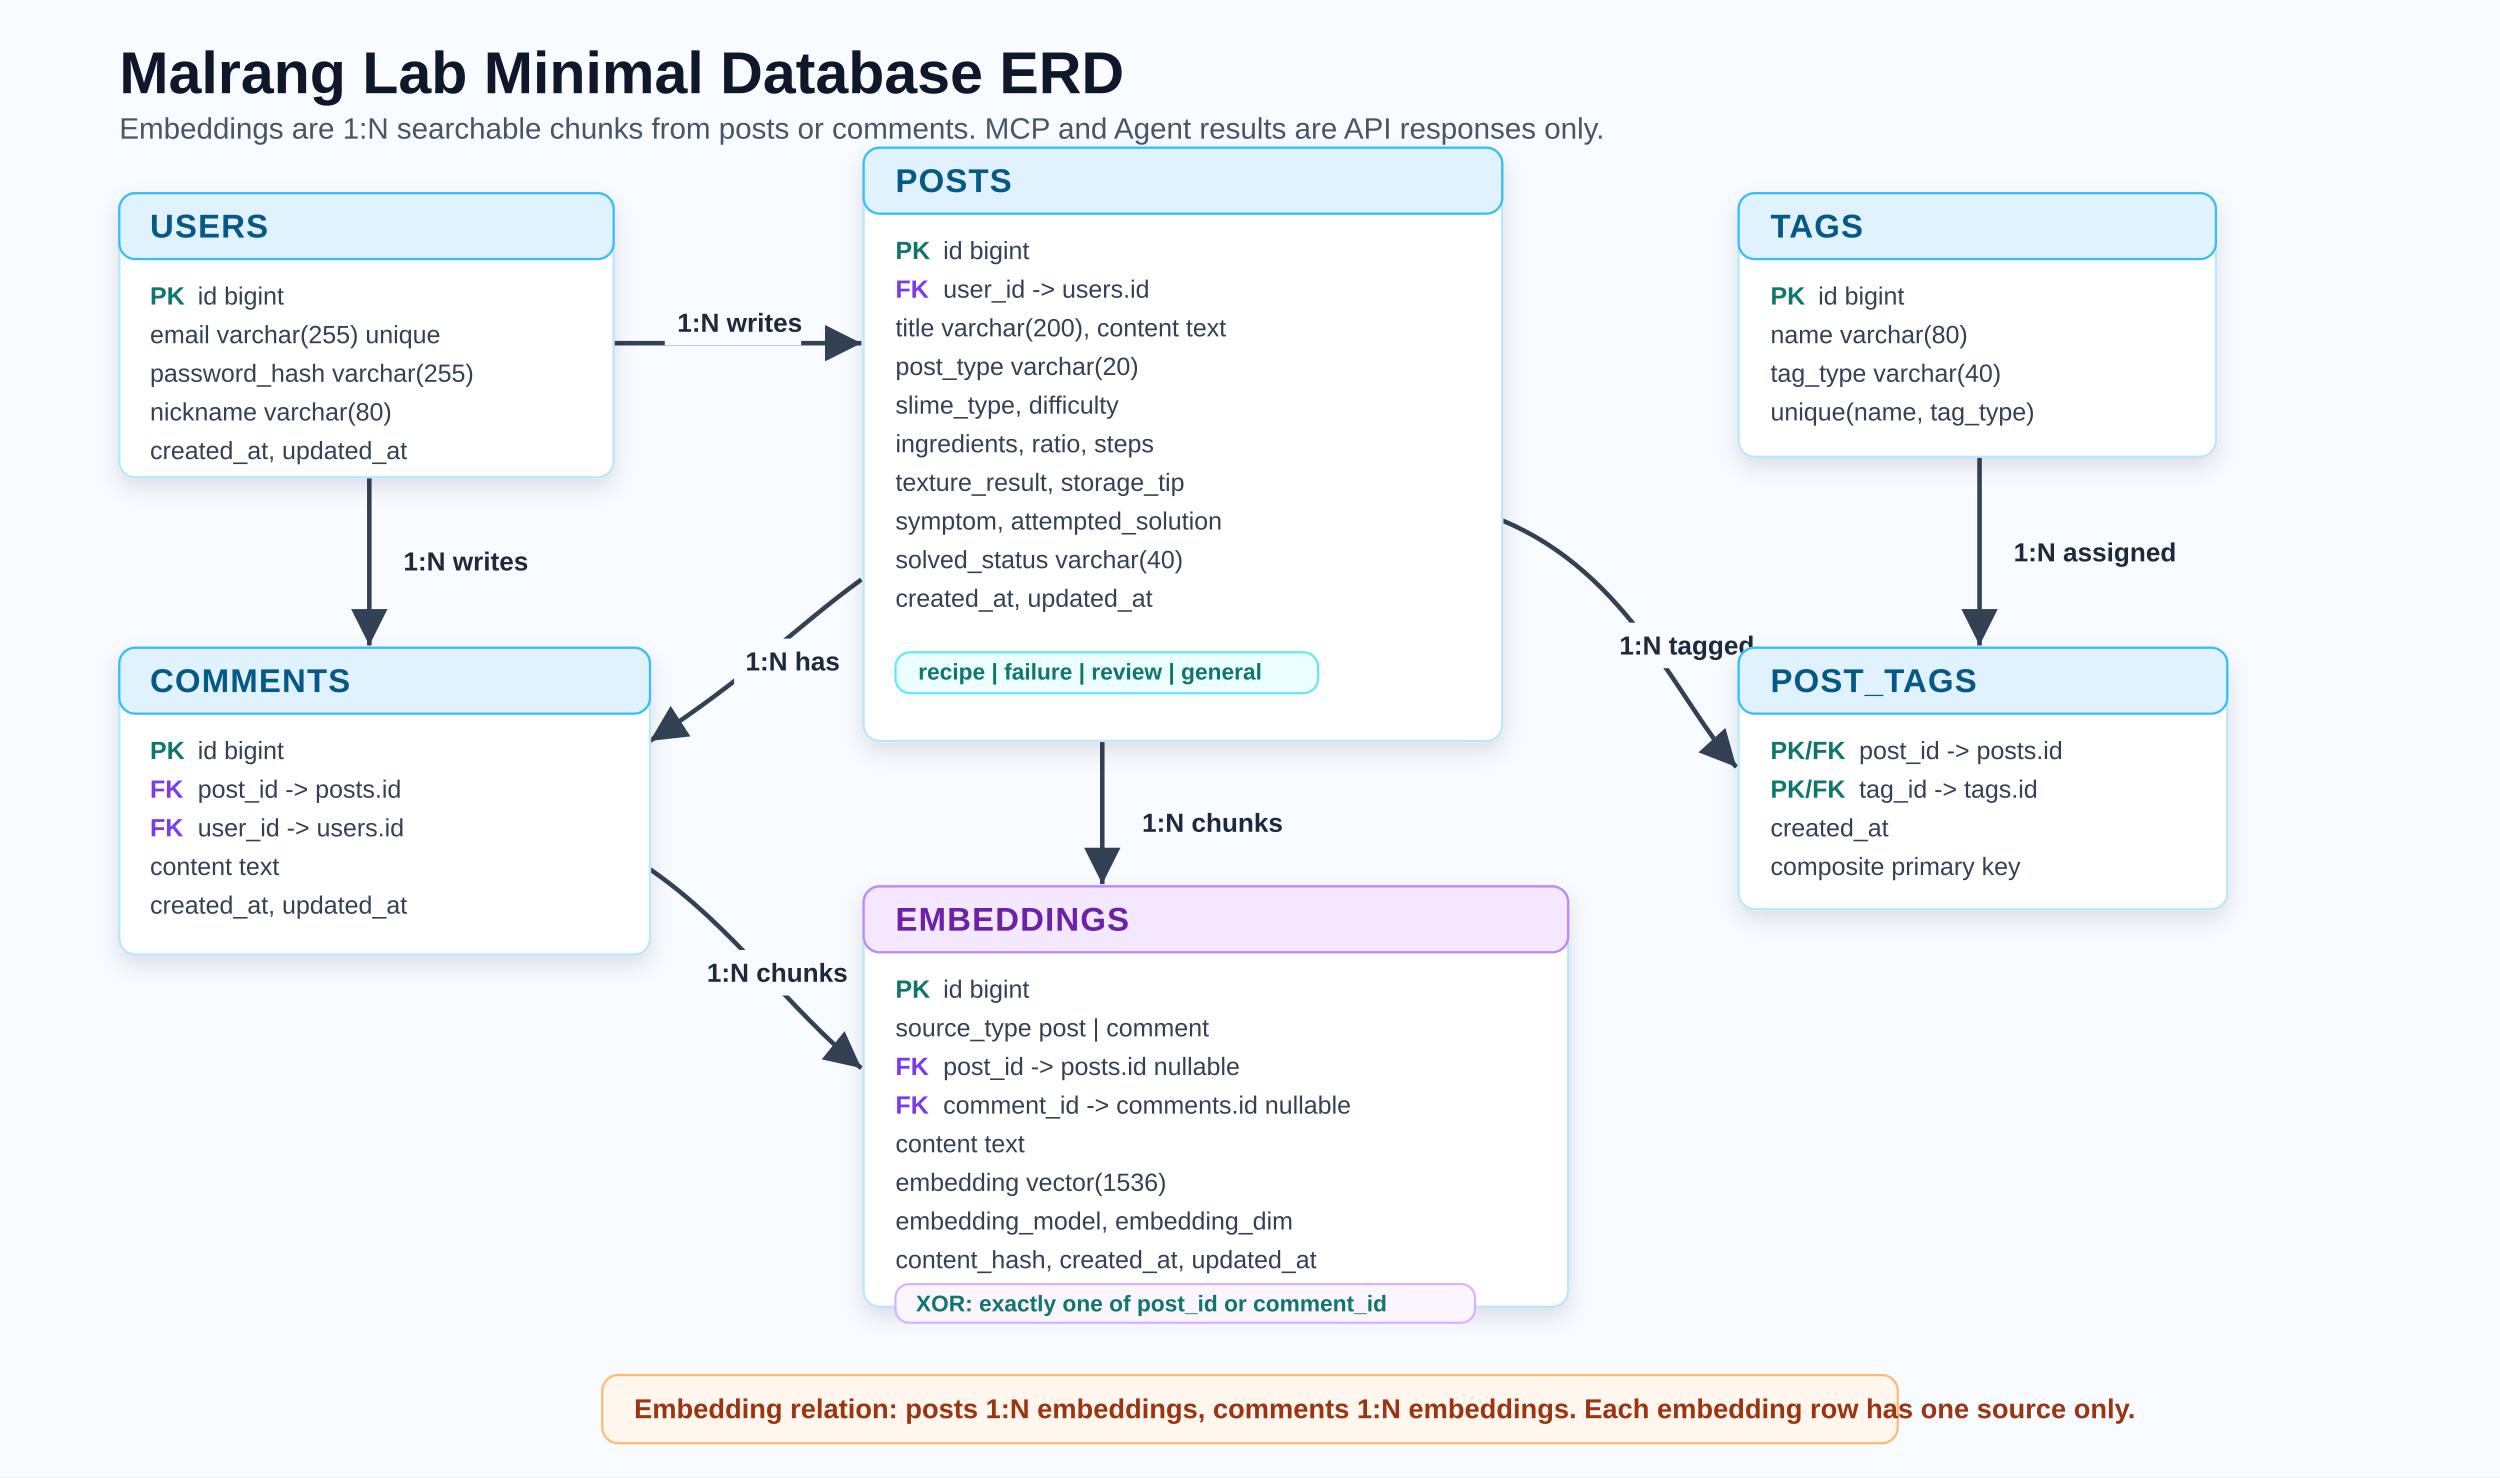
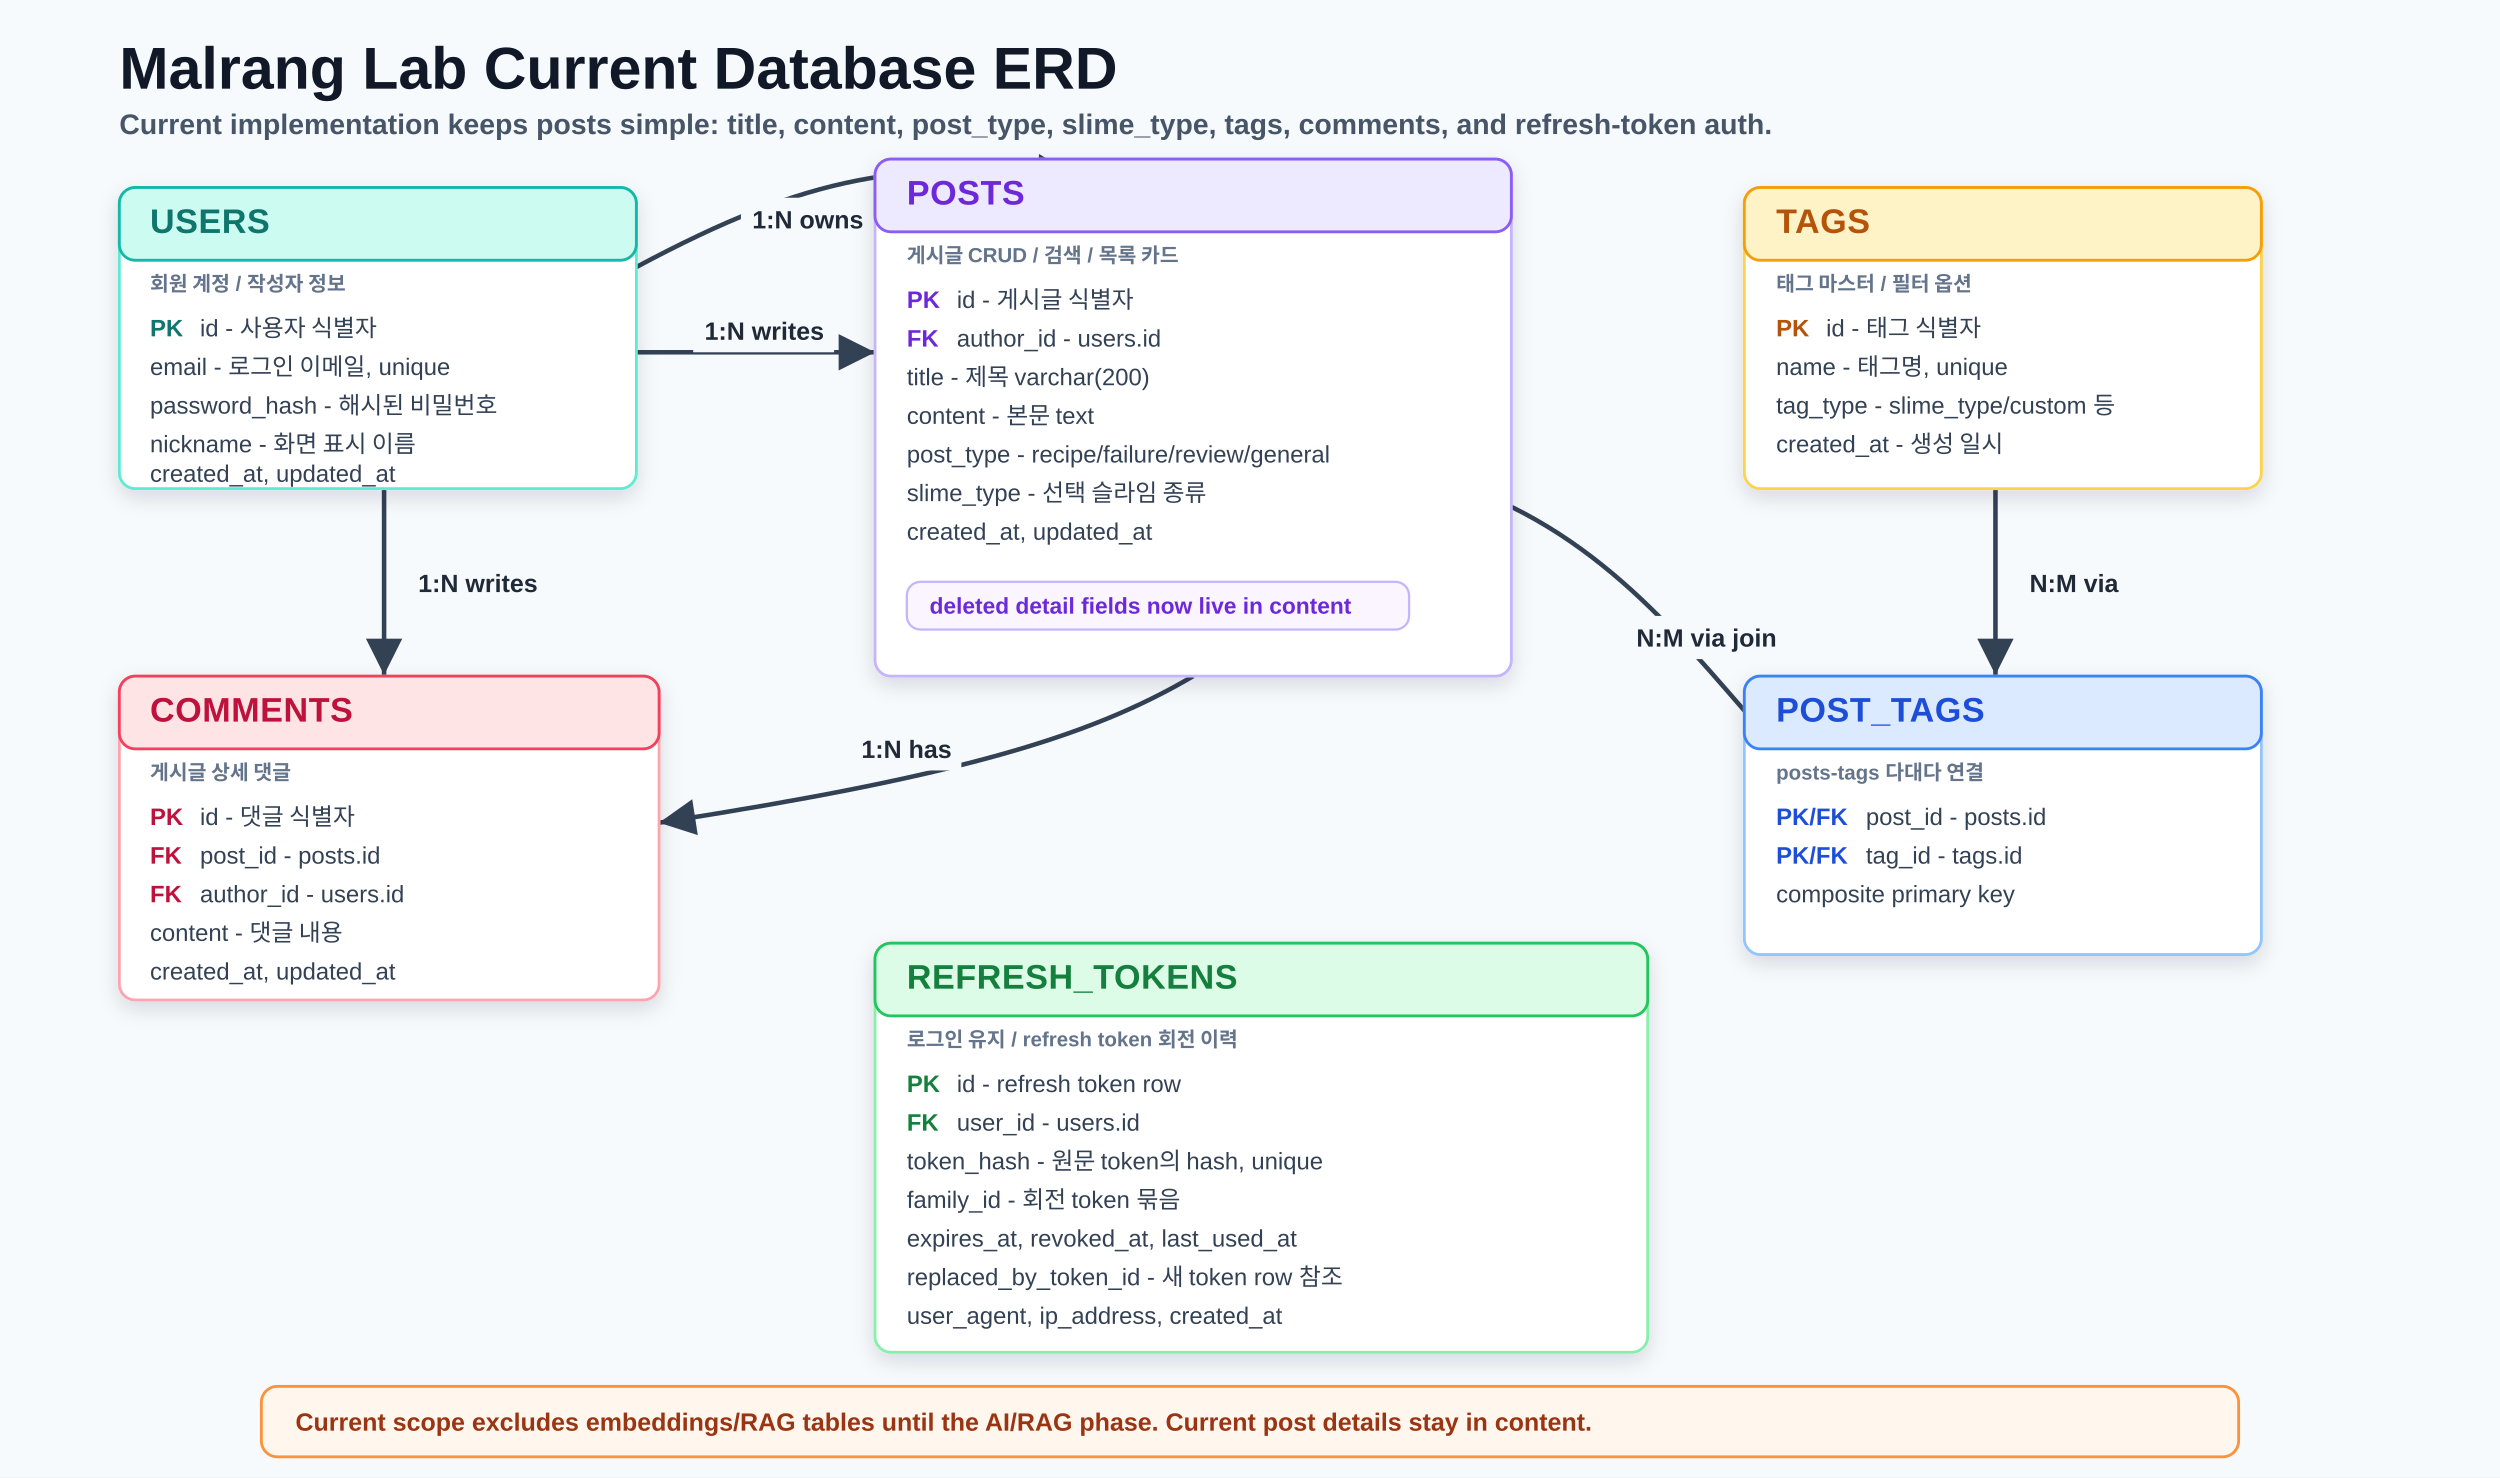
<svg xmlns="http://www.w3.org/2000/svg" width="2200" height="1300" viewBox="0 0 2200 1300">
  <defs>
    <filter id="shadow" x="-20%" y="-20%" width="140%" height="140%">
-       <feDropShadow dx="0" dy="8" stdDeviation="10" flood-color="#0f172a" flood-opacity="0.12" />
+       <feDropShadow dx="0" dy="7" stdDeviation="9" flood-color="#0f172a" flood-opacity="0.13" />
    </filter>
    <marker id="arrow" markerWidth="12" markerHeight="12" refX="10" refY="6" orient="auto" markerUnits="strokeWidth">
      <path d="M2,2 L10,6 L2,10 Z" fill="#334155" />
    </marker>
    <style>
-       .bg { fill: #f8fbff; }
-       .title { font-family: Arial, Helvetica, sans-serif; font-size: 52px; font-weight: 800; fill: #0f172a; }
-       .subtitle { font-family: Arial, Helvetica, sans-serif; font-size: 26px; font-weight: 500; fill: #475569; }
-       .card { fill: #ffffff; stroke: #bae6fd; stroke-width: 2; rx: 14; filter: url(#shadow); }
-       .head { fill: #e0f2fe; stroke: #38bdf8; stroke-width: 2; rx: 14; }
-       .head-purple { fill: #f3e8ff; stroke: #c084fc; stroke-width: 2; rx: 14; }
-       .table-name { font-family: Arial, Helvetica, sans-serif; font-size: 29px; font-weight: 800; letter-spacing: 1px; fill: #075985; }
-       .table-name-purple { font-family: Arial, Helvetica, sans-serif; font-size: 29px; font-weight: 800; letter-spacing: 1px; fill: #6b21a8; }
-       .field { font-family: Arial, Helvetica, sans-serif; font-size: 22px; fill: #334155; }
-       .pk { font-family: Arial, Helvetica, sans-serif; font-size: 22px; font-weight: 800; fill: #0f766e; }
-       .fk { font-family: Arial, Helvetica, sans-serif; font-size: 22px; font-weight: 800; fill: #7c3aed; }
-       .rule { font-family: Arial, Helvetica, sans-serif; font-size: 20px; font-weight: 700; fill: #0f766e; }
+       .bg { fill: #f7fafc; }
+       .title { font-family: Arial, "Apple SD Gothic Neo", sans-serif; font-size: 52px; font-weight: 800; fill: #111827; }
+       .subtitle { font-family: Arial, "Apple SD Gothic Neo", sans-serif; font-size: 25px; font-weight: 600; fill: #475569; }
+       .card { fill: #ffffff; stroke-width: 2.5; rx: 14; filter: url(#shadow); }
+       .head { stroke-width: 2.5; rx: 14; }
+       .name { font-family: Arial, "Apple SD Gothic Neo", sans-serif; font-size: 30px; font-weight: 800; letter-spacing: .5px; }
+       .role { font-family: Arial, "Apple SD Gothic Neo", sans-serif; font-size: 18px; font-weight: 700; fill: #64748b; }
+       .field { font-family: Arial, "Apple SD Gothic Neo", sans-serif; font-size: 21px; fill: #334155; }
+       .key { font-family: Arial, "Apple SD Gothic Neo", sans-serif; font-size: 21px; font-weight: 800; }
+       .rule { font-family: Arial, "Apple SD Gothic Neo", sans-serif; font-size: 20px; font-weight: 800; }
      .line { fill: none; stroke: #334155; stroke-width: 4; marker-end: url(#arrow); }
-       .label-bg { fill: #f8fbff; }
-       .label { font-family: Arial, Helvetica, sans-serif; font-size: 23px; font-weight: 800; fill: #1e293b; }
-       .note { font-family: Arial, Helvetica, sans-serif; font-size: 24px; font-weight: 700; fill: #9a3412; }
-       .note-box { fill: #fff7ed; stroke: #fdba74; stroke-width: 2; rx: 14; }
+       .label-bg { fill: #f7fafc; }
+       .label { font-family: Arial, "Apple SD Gothic Neo", sans-serif; font-size: 22px; font-weight: 800; fill: #1f2937; }
+       .note-box { fill: #fff7ed; stroke: #fb923c; stroke-width: 2.5; rx: 14; }
+       .note { font-family: Arial, "Apple SD Gothic Neo", sans-serif; font-size: 22px; font-weight: 700; fill: #9a3412; }
+       .teal-card { stroke: #5eead4; }
+       .teal-head { fill: #ccfbf1; stroke: #14b8a6; }
+       .teal-name, .teal-key, .teal-rule { fill: #0f766e; }
+       .blue-card { stroke: #93c5fd; }
+       .blue-head { fill: #dbeafe; stroke: #3b82f6; }
+       .blue-name, .blue-key, .blue-rule { fill: #1d4ed8; }
+       .purple-card { stroke: #c4b5fd; }
+       .purple-head { fill: #ede9fe; stroke: #8b5cf6; }
+       .purple-name, .purple-key, .purple-rule { fill: #6d28d9; }
+       .rose-card { stroke: #fda4af; }
+       .rose-head { fill: #ffe4e6; stroke: #f43f5e; }
+       .rose-name, .rose-key, .rose-rule { fill: #be123c; }
+       .amber-card { stroke: #fcd34d; }
+       .amber-head { fill: #fef3c7; stroke: #f59e0b; }
+       .amber-name, .amber-key, .amber-rule { fill: #b45309; }
+       .green-card { stroke: #86efac; }
+       .green-head { fill: #dcfce7; stroke: #22c55e; }
+       .green-name, .green-key, .green-rule { fill: #15803d; }
    </style>
  </defs>
  <rect class="bg" width="2200" height="1300" />
-   <text class="title" x="105" y="82">Malrang Lab Minimal Database ERD</text>
-   <text class="subtitle" x="105" y="122">Embeddings are 1:N searchable chunks from posts or comments. MCP and Agent results are API responses only.</text>
-   <path class="line" d="M540 302 H758" />
-   <rect class="label-bg" x="585" y="264" width="120" height="40" />
-   <text class="label" x="596" y="292">1:N writes</text>
-   <path class="line" d="M325 420 V568" />
-   <rect class="label-bg" x="345" y="474" width="120" height="40" />
-   <text class="label" x="355" y="502">1:N writes</text>
-   <path class="line" d="M758 510 C700 552 660 595 572 652" />
-   <rect class="label-bg" x="646" y="562" width="105" height="40" />
-   <text class="label" x="656" y="590">1:N has</text>
-   <path class="line" d="M1322 458 C1435 505 1478 620 1528 675" />
-   <rect class="label-bg" x="1415" y="548" width="185" height="40" />
-   <text class="label" x="1425" y="576">1:N tagged</text>
-   <path class="line" d="M1742 402 V568" />
-   <rect class="label-bg" x="1762" y="466" width="155" height="40" />
-   <text class="label" x="1772" y="494">1:N assigned</text>
-   <path class="line" d="M970 652 V778" />
-   <rect class="label-bg" x="995" y="704" width="170" height="40" />
-   <text class="label" x="1005" y="732">1:N chunks</text>
-   <path class="line" d="M572 765 C645 815 694 888 758 940" />
-   <rect class="label-bg" x="612" y="836" width="170" height="40" />
-   <text class="label" x="622" y="864">1:N chunks</text>
+   <text class="title" x="105" y="78">Malrang Lab Current Database ERD</text>
+   <text class="subtitle" x="105" y="118">Current implementation keeps posts simple: title, content, post_type, slime_type, tags, comments, and refresh-token auth.</text>
+   <path class="line" d="M560 310 H770" />
+   <rect class="label-bg" x="610" y="272" width="124" height="38" />
+   <text class="label" x="620" y="299">1:N writes</text>
+   <path class="line" d="M338 430 V594" />
+   <rect class="label-bg" x="358" y="494" width="124" height="38" />
+   <text class="label" x="368" y="521">1:N writes</text>
+   <path class="line" d="M560 235 C715 152 795 142 945 154" />
+   <rect class="label-bg" x="652" y="174" width="116" height="38" />
+   <text class="label" x="662" y="201">1:N owns</text>
+   <path class="line" d="M1050 595 C960 648 845 683 580 724" />
+   <rect class="label-bg" x="748" y="640" width="98" height="38" />
+   <text class="label" x="758" y="667">1:N has</text>
+   <path class="line" d="M1330 446 C1448 504 1515 610 1585 680" />
+   <rect class="label-bg" x="1430" y="542" width="148" height="38" />
+   <text class="label" x="1440" y="569">N:M via join</text>
+   <path class="line" d="M1756 430 V594" />
+   <rect class="label-bg" x="1776" y="494" width="116" height="38" />
+   <text class="label" x="1786" y="521">N:M via</text>
  <g>
-     <rect class="card" x="105" y="170" width="435" height="250" />
-     <rect class="head" x="105" y="170" width="435" height="58" />
-     <text class="table-name" x="132" y="209">USERS</text>
-     <text class="pk" x="132" y="268">PK</text>
-     <text class="field" x="174" y="268">id bigint</text>
-     <text class="field" x="132" y="302">email varchar(255) unique</text>
-     <text class="field" x="132" y="336">password_hash varchar(255)</text>
-     <text class="field" x="132" y="370">nickname varchar(80)</text>
-     <text class="field" x="132" y="404">created_at, updated_at</text>
+     <rect class="card teal-card" x="105" y="165" width="455" height="265" />
+     <rect class="head teal-head" x="105" y="165" width="455" height="64" />
+     <text class="name teal-name" x="132" y="205">USERS</text>
+     <text class="role" x="132" y="256">회원 계정 / 작성자 정보</text>
+     <text class="key teal-key" x="132" y="296">PK</text>
+     <text class="field" x="176" y="296">id - 사용자 식별자</text>
+     <text class="field" x="132" y="330">email - 로그인 이메일, unique</text>
+     <text class="field" x="132" y="364">password_hash - 해시된 비밀번호</text>
+     <text class="field" x="132" y="398">nickname - 화면 표시 이름</text>
+     <text class="field" x="132" y="424">created_at, updated_at</text>
  </g>
  <g>
-     <rect class="card" x="760" y="130" width="562" height="522" />
-     <rect class="head" x="760" y="130" width="562" height="58" />
-     <text class="table-name" x="788" y="169">POSTS</text>
-     <text class="pk" x="788" y="228">PK</text>
-     <text class="field" x="830" y="228">id bigint</text>
-     <text class="fk" x="788" y="262">FK</text>
-     <text class="field" x="830" y="262">user_id -&gt; users.id</text>
-     <text class="field" x="788" y="296">title varchar(200), content text</text>
-     <text class="field" x="788" y="330">post_type varchar(20)</text>
-     <text class="field" x="788" y="364">slime_type, difficulty</text>
-     <text class="field" x="788" y="398">ingredients, ratio, steps</text>
-     <text class="field" x="788" y="432">texture_result, storage_tip</text>
-     <text class="field" x="788" y="466">symptom, attempted_solution</text>
-     <text class="field" x="788" y="500">solved_status varchar(40)</text>
-     <text class="field" x="788" y="534">created_at, updated_at</text>
-     <rect x="788" y="574" width="372" height="36" rx="13" fill="#ecfeff" stroke="#67e8f9" stroke-width="2" />
-     <text class="rule" x="808" y="598">recipe | failure | review | general</text>
+     <rect class="card purple-card" x="770" y="140" width="560" height="455" />
+     <rect class="head purple-head" x="770" y="140" width="560" height="64" />
+     <text class="name purple-name" x="798" y="180">POSTS</text>
+     <text class="role" x="798" y="231">게시글 CRUD / 검색 / 목록 카드</text>
+     <text class="key purple-key" x="798" y="271">PK</text>
+     <text class="field" x="842" y="271">id - 게시글 식별자</text>
+     <text class="key purple-key" x="798" y="305">FK</text>
+     <text class="field" x="842" y="305">author_id - users.id</text>
+     <text class="field" x="798" y="339">title - 제목 varchar(200)</text>
+     <text class="field" x="798" y="373">content - 본문 text</text>
+     <text class="field" x="798" y="407">post_type - recipe/failure/review/general</text>
+     <text class="field" x="798" y="441">slime_type - 선택 슬라임 종류</text>
+     <text class="field" x="798" y="475">created_at, updated_at</text>
+     <rect x="798" y="512" width="442" height="42" rx="12" fill="#faf5ff" stroke="#c4b5fd" stroke-width="2" />
+     <text class="rule purple-rule" x="818" y="540">deleted detail fields now live in content</text>
  </g>
  <g>
-     <rect class="card" x="1530" y="170" width="420" height="232" />
-     <rect class="head" x="1530" y="170" width="420" height="58" />
-     <text class="table-name" x="1558" y="209">TAGS</text>
-     <text class="pk" x="1558" y="268">PK</text>
-     <text class="field" x="1600" y="268">id bigint</text>
-     <text class="field" x="1558" y="302">name varchar(80)</text>
-     <text class="field" x="1558" y="336">tag_type varchar(40)</text>
-     <text class="field" x="1558" y="370">unique(name, tag_type)</text>
+     <rect class="card amber-card" x="1535" y="165" width="455" height="265" />
+     <rect class="head amber-head" x="1535" y="165" width="455" height="64" />
+     <text class="name amber-name" x="1563" y="205">TAGS</text>
+     <text class="role" x="1563" y="256">태그 마스터 / 필터 옵션</text>
+     <text class="key amber-key" x="1563" y="296">PK</text>
+     <text class="field" x="1607" y="296">id - 태그 식별자</text>
+     <text class="field" x="1563" y="330">name - 태그명, unique</text>
+     <text class="field" x="1563" y="364">tag_type - slime_type/custom 등</text>
+     <text class="field" x="1563" y="398">created_at - 생성 일시</text>
  </g>
  <g>
-     <rect class="card" x="105" y="570" width="467" height="270" />
-     <rect class="head" x="105" y="570" width="467" height="58" />
-     <text class="table-name" x="132" y="609">COMMENTS</text>
-     <text class="pk" x="132" y="668">PK</text>
-     <text class="field" x="174" y="668">id bigint</text>
-     <text class="fk" x="132" y="702">FK</text>
-     <text class="field" x="174" y="702">post_id -&gt; posts.id</text>
-     <text class="fk" x="132" y="736">FK</text>
-     <text class="field" x="174" y="736">user_id -&gt; users.id</text>
-     <text class="field" x="132" y="770">content text</text>
-     <text class="field" x="132" y="804">created_at, updated_at</text>
+     <rect class="card rose-card" x="105" y="595" width="475" height="285" />
+     <rect class="head rose-head" x="105" y="595" width="475" height="64" />
+     <text class="name rose-name" x="132" y="635">COMMENTS</text>
+     <text class="role" x="132" y="686">게시글 상세 댓글</text>
+     <text class="key rose-key" x="132" y="726">PK</text>
+     <text class="field" x="176" y="726">id - 댓글 식별자</text>
+     <text class="key rose-key" x="132" y="760">FK</text>
+     <text class="field" x="176" y="760">post_id - posts.id</text>
+     <text class="key rose-key" x="132" y="794">FK</text>
+     <text class="field" x="176" y="794">author_id - users.id</text>
+     <text class="field" x="132" y="828">content - 댓글 내용</text>
+     <text class="field" x="132" y="862">created_at, updated_at</text>
  </g>
  <g>
-     <rect class="card" x="1530" y="570" width="430" height="230" />
-     <rect class="head" x="1530" y="570" width="430" height="58" />
-     <text class="table-name" x="1558" y="609">POST_TAGS</text>
-     <text class="pk" x="1558" y="668">PK/FK</text>
-     <text class="field" x="1636" y="668">post_id -&gt; posts.id</text>
-     <text class="pk" x="1558" y="702">PK/FK</text>
-     <text class="field" x="1636" y="702">tag_id -&gt; tags.id</text>
-     <text class="field" x="1558" y="736">created_at</text>
-     <text class="field" x="1558" y="770">composite primary key</text>
+     <rect class="card blue-card" x="1535" y="595" width="455" height="245" />
+     <rect class="head blue-head" x="1535" y="595" width="455" height="64" />
+     <text class="name blue-name" x="1563" y="635">POST_TAGS</text>
+     <text class="role" x="1563" y="686">posts-tags 다대다 연결</text>
+     <text class="key blue-key" x="1563" y="726">PK/FK</text>
+     <text class="field" x="1642" y="726">post_id - posts.id</text>
+     <text class="key blue-key" x="1563" y="760">PK/FK</text>
+     <text class="field" x="1642" y="760">tag_id - tags.id</text>
+     <text class="field" x="1563" y="794">composite primary key</text>
  </g>
  <g>
-     <rect class="card" x="760" y="780" width="620" height="370" />
-     <rect class="head-purple" x="760" y="780" width="620" height="58" />
-     <text class="table-name-purple" x="788" y="819">EMBEDDINGS</text>
-     <text class="pk" x="788" y="878">PK</text>
-     <text class="field" x="830" y="878">id bigint</text>
-     <text class="field" x="788" y="912">source_type post | comment</text>
-     <text class="fk" x="788" y="946">FK</text>
-     <text class="field" x="830" y="946">post_id -&gt; posts.id nullable</text>
-     <text class="fk" x="788" y="980">FK</text>
-     <text class="field" x="830" y="980">comment_id -&gt; comments.id nullable</text>
-     <text class="field" x="788" y="1014">content text</text>
-     <text class="field" x="788" y="1048">embedding vector(1536)</text>
-     <text class="field" x="788" y="1082">embedding_model, embedding_dim</text>
-     <text class="field" x="788" y="1116">content_hash, created_at, updated_at</text>
-     <rect x="788" y="1130" width="510" height="34" rx="12" fill="#faf5ff" stroke="#d8b4fe" stroke-width="2" />
-     <text class="rule" x="806" y="1154">XOR: exactly one of post_id or comment_id</text>
+     <rect class="card green-card" x="770" y="830" width="680" height="360" />
+     <rect class="head green-head" x="770" y="830" width="680" height="64" />
+     <text class="name green-name" x="798" y="870">REFRESH_TOKENS</text>
+     <text class="role" x="798" y="921">로그인 유지 / refresh token 회전 이력</text>
+     <text class="key green-key" x="798" y="961">PK</text>
+     <text class="field" x="842" y="961">id - refresh token row</text>
+     <text class="key green-key" x="798" y="995">FK</text>
+     <text class="field" x="842" y="995">user_id - users.id</text>
+     <text class="field" x="798" y="1029">token_hash - 원문 token의 hash, unique</text>
+     <text class="field" x="798" y="1063">family_id - 회전 token 묶음</text>
+     <text class="field" x="798" y="1097">expires_at, revoked_at, last_used_at</text>
+     <text class="field" x="798" y="1131">replaced_by_token_id - 새 token row 참조</text>
+     <text class="field" x="798" y="1165">user_agent, ip_address, created_at</text>
  </g>
-   <rect class="note-box" x="530" y="1210" width="1140" height="60" />
-   <text class="note" x="558" y="1248">Embedding relation: posts 1:N embeddings, comments 1:N embeddings. Each embedding row has one source only.</text>
+   <rect class="note-box" x="230" y="1220" width="1740" height="62" />
+   <text class="note" x="260" y="1259">Current scope excludes embeddings/RAG tables until the AI/RAG phase. Current post details stay in content.</text>
</svg>
